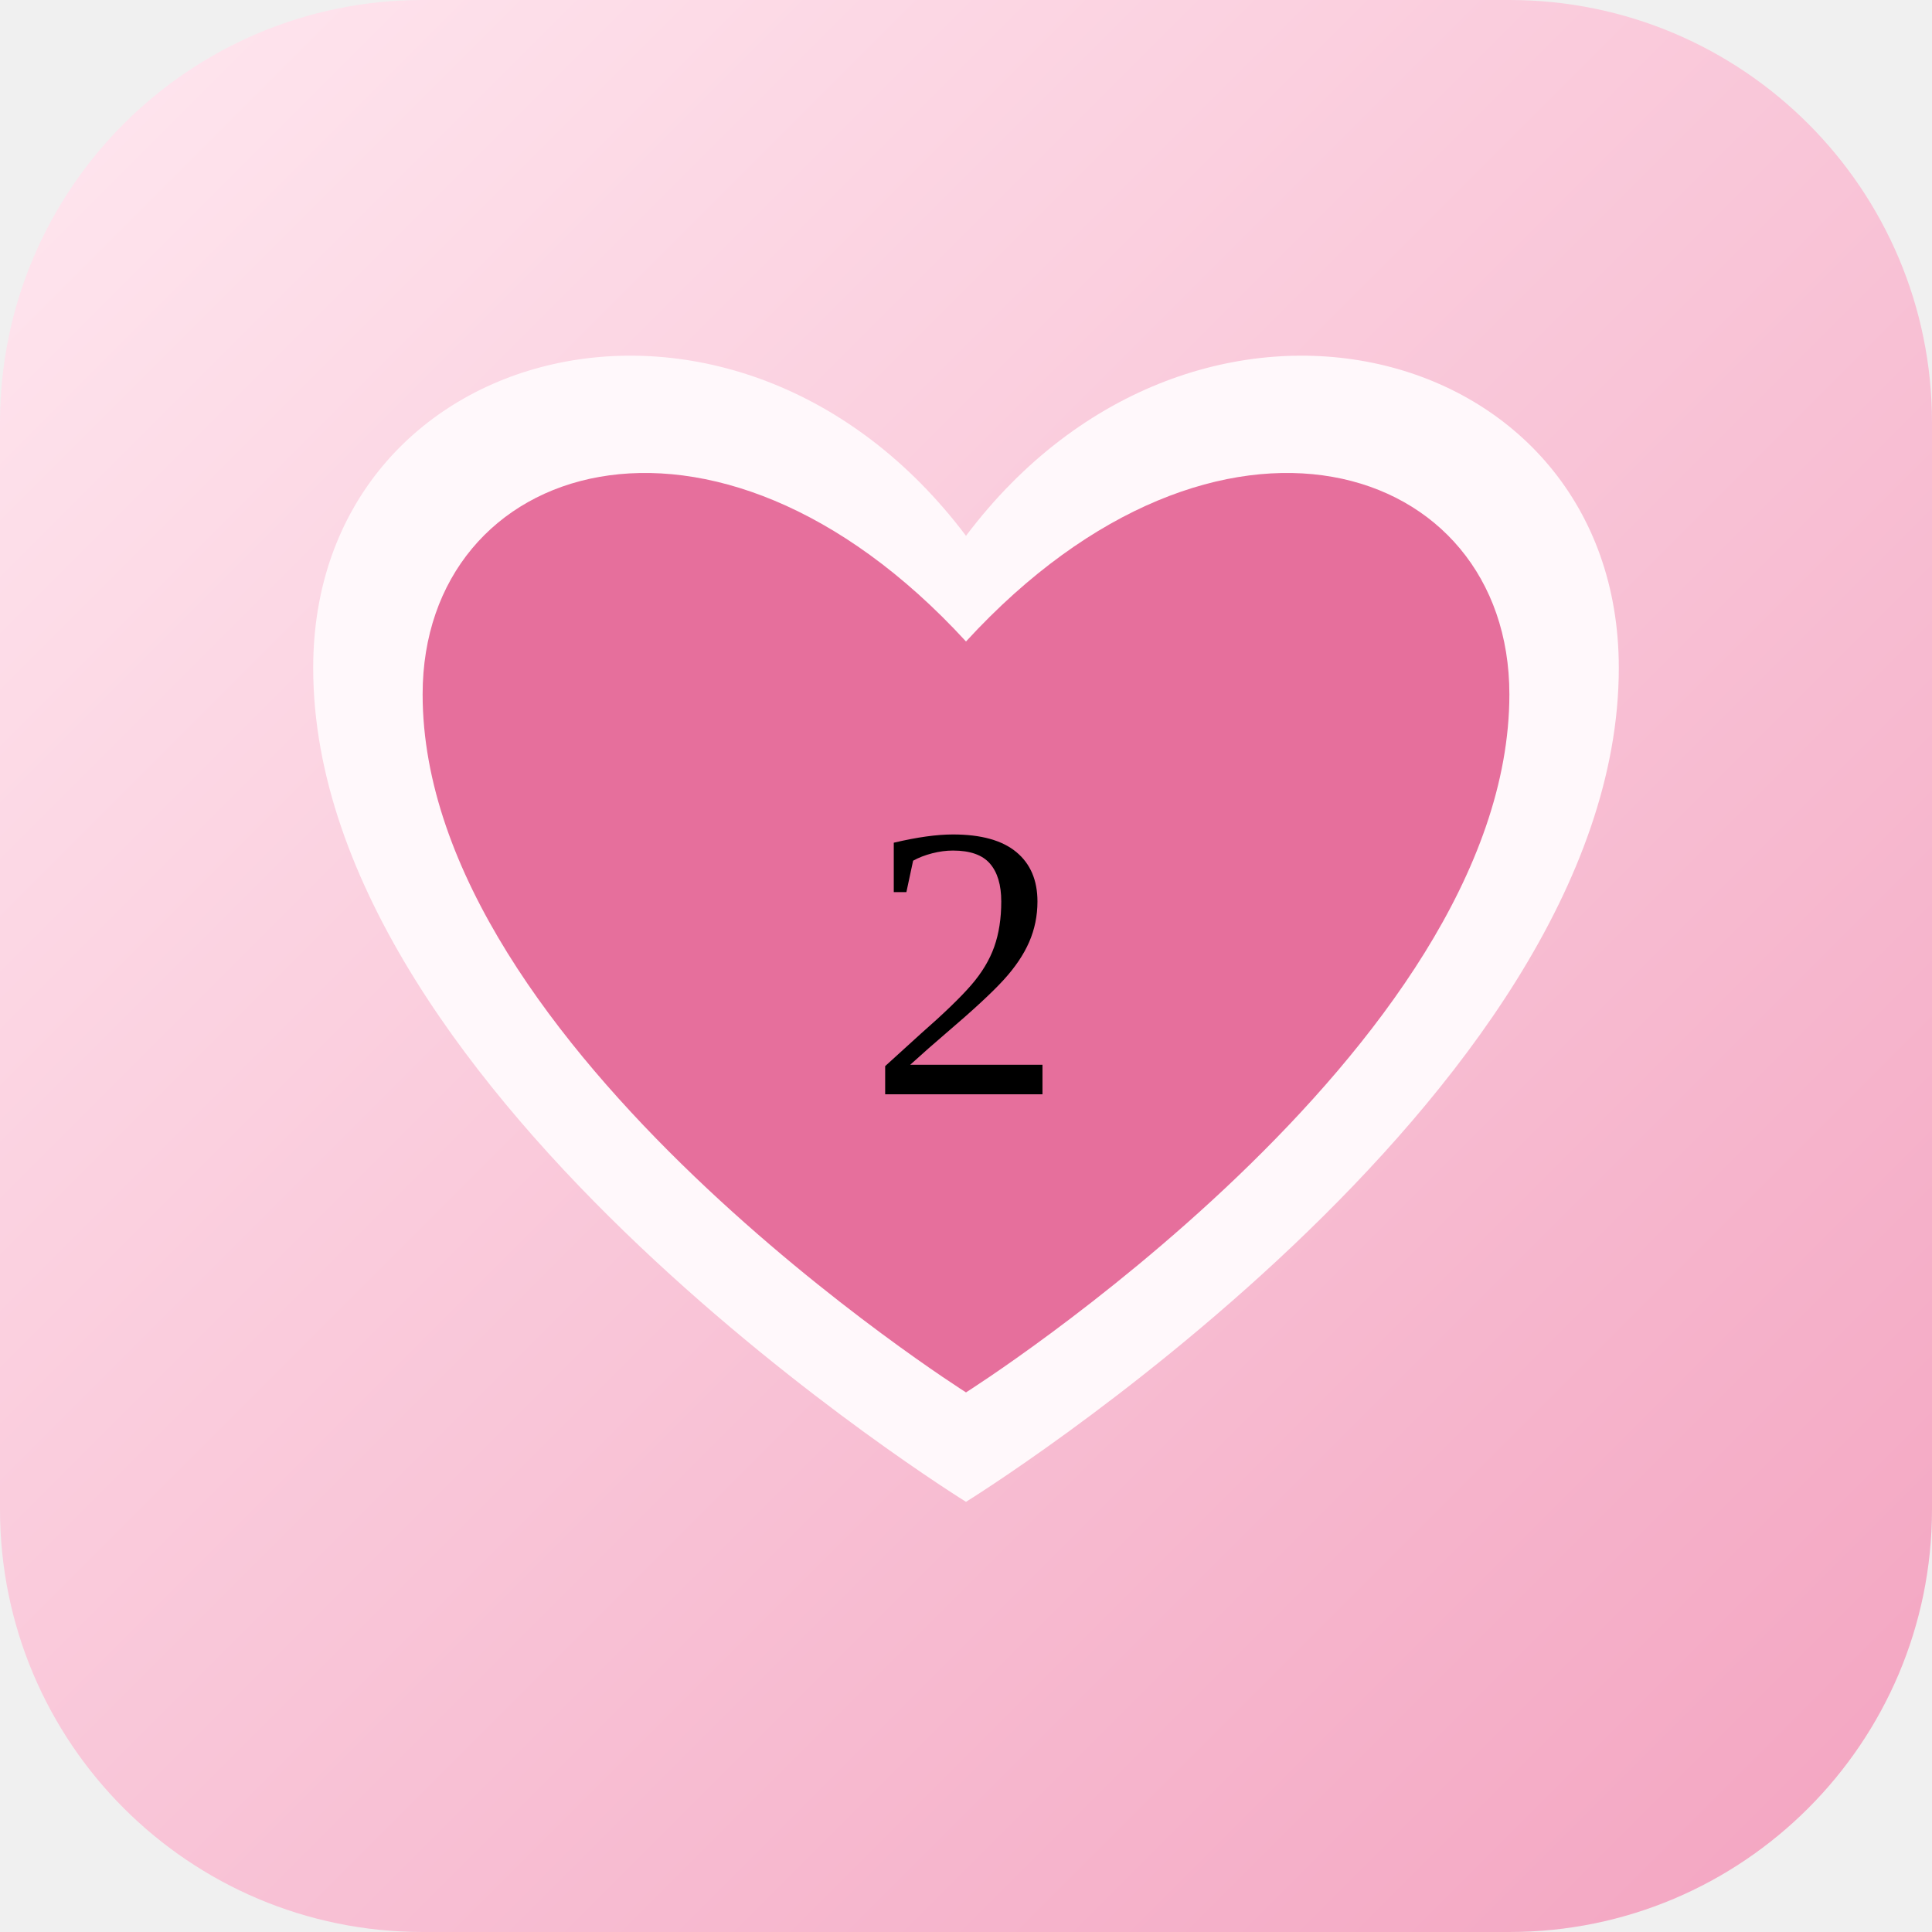
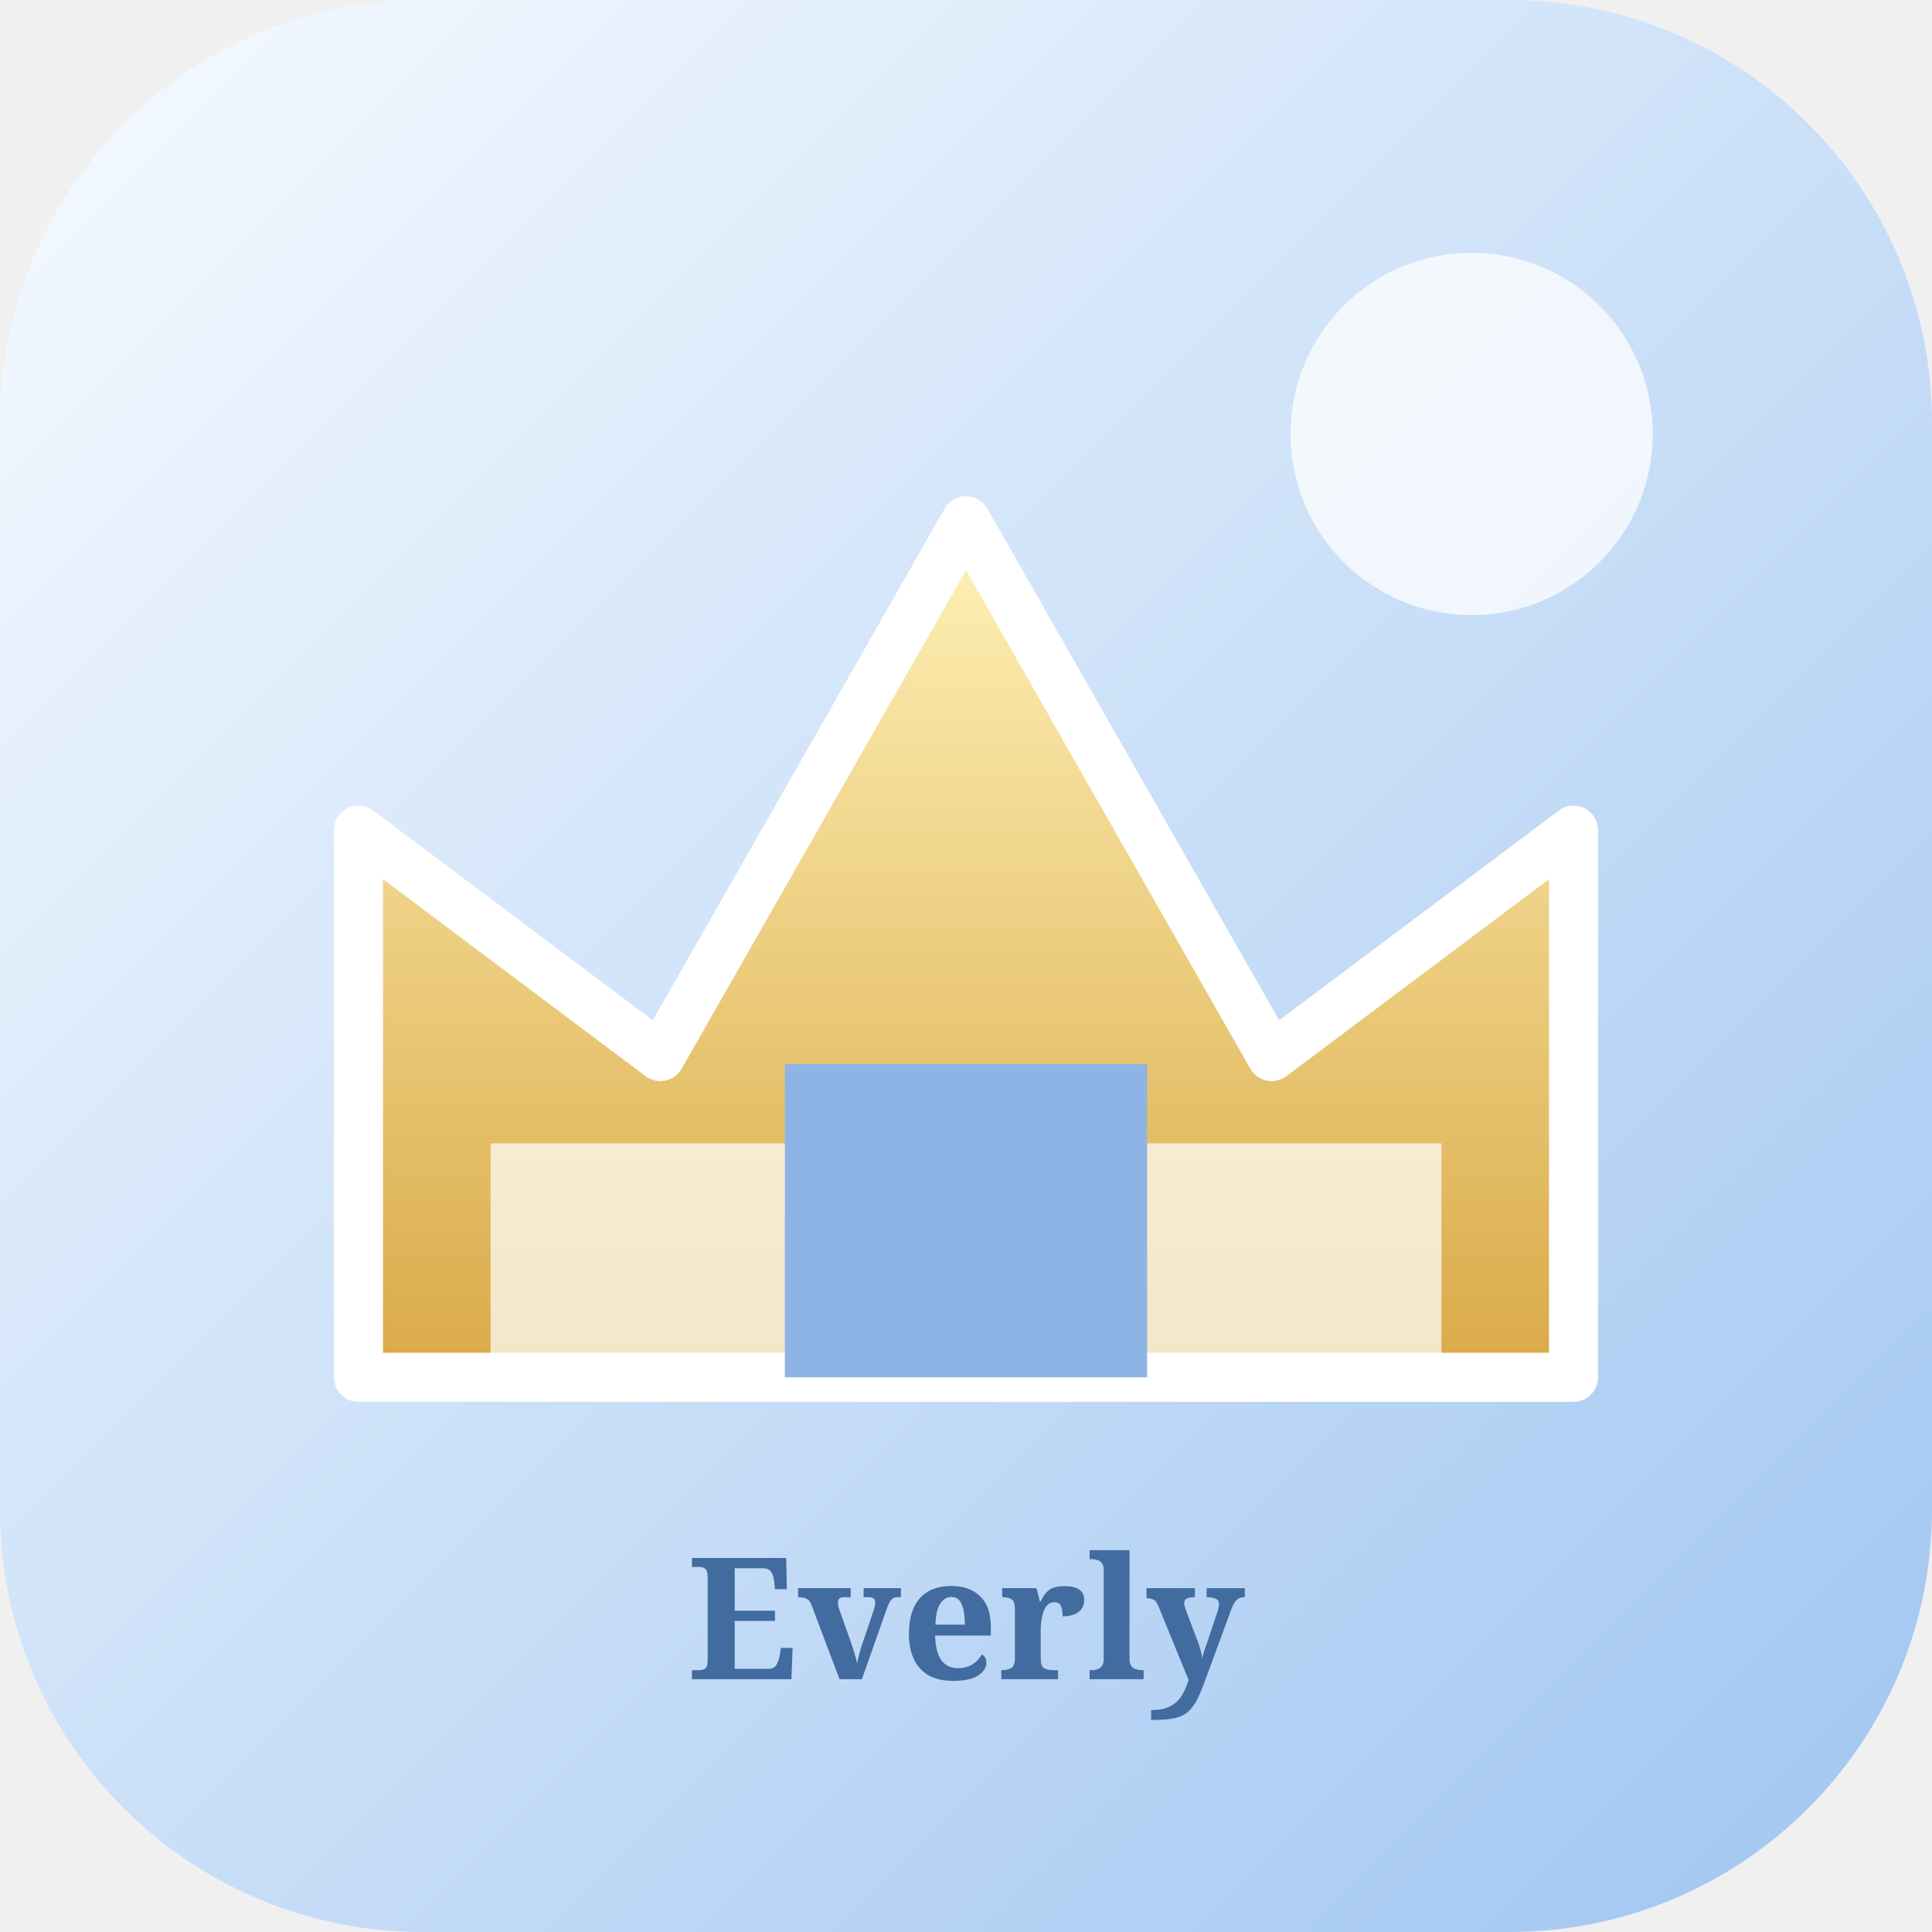
<svg xmlns="http://www.w3.org/2000/svg" viewBox="0 0 512 512">
  <defs>
-     <linearGradient id="p" x1="0" y1="0" x2="1" y2="1">
-       <stop stop-color="#ffe8f0" />
-       <stop offset="1" stop-color="#f3a3c0" />
+     <linearGradient id="sky" x1="0" y1="0" x2="1" y2="1">
+       <stop stop-color="#f7fbff" />
+       <stop offset="1" stop-color="#9fc5f1" />
+     </linearGradient>
+     <linearGradient id="gold" x1="0" y1="0" x2="0" y2="1">
+       <stop stop-color="#fff2b8" />
+       <stop offset="1" stop-color="#d9a947" />
    </linearGradient>
  </defs>
-   <rect width="512" height="512" rx="112" fill="url(#p)" />
-   <path d="M256 398S83 291 83 177c0-87 112-116 173-35 61-81 173-52 173 35 0 114-173 221-173 221z" fill="#fff8fb" />
-   <path d="M256 369S112 278 112 184c0-62 77-87 144-14 67-73 144-48 144 14 0 94-144 185-144 185z" fill="#e66f9c" />
-   <text x="256" y="290" font-size="104" text-anchor="middle">2</text>
+   <rect width="512" height="512" rx="112" fill="url(#sky)" />
+   <circle cx="390" cy="115" r="48" fill="#fff" opacity=".75" />
+   <path d="M95 365V220l80 60 81-142 81 142 80-60v145z" fill="url(#gold)" stroke="#fff" stroke-width="13" stroke-linejoin="round" />
+   <path d="M130 365v-62h252v62" fill="#fff" opacity=".7" />
+   <path d="M208 365v-83h96v83" fill="#8eb4e5" />
+   <text x="256" y="445" font-family="Georgia,serif" font-size="45" font-weight="bold" text-anchor="middle" fill="#426b9f">Everly</text>
</svg>
